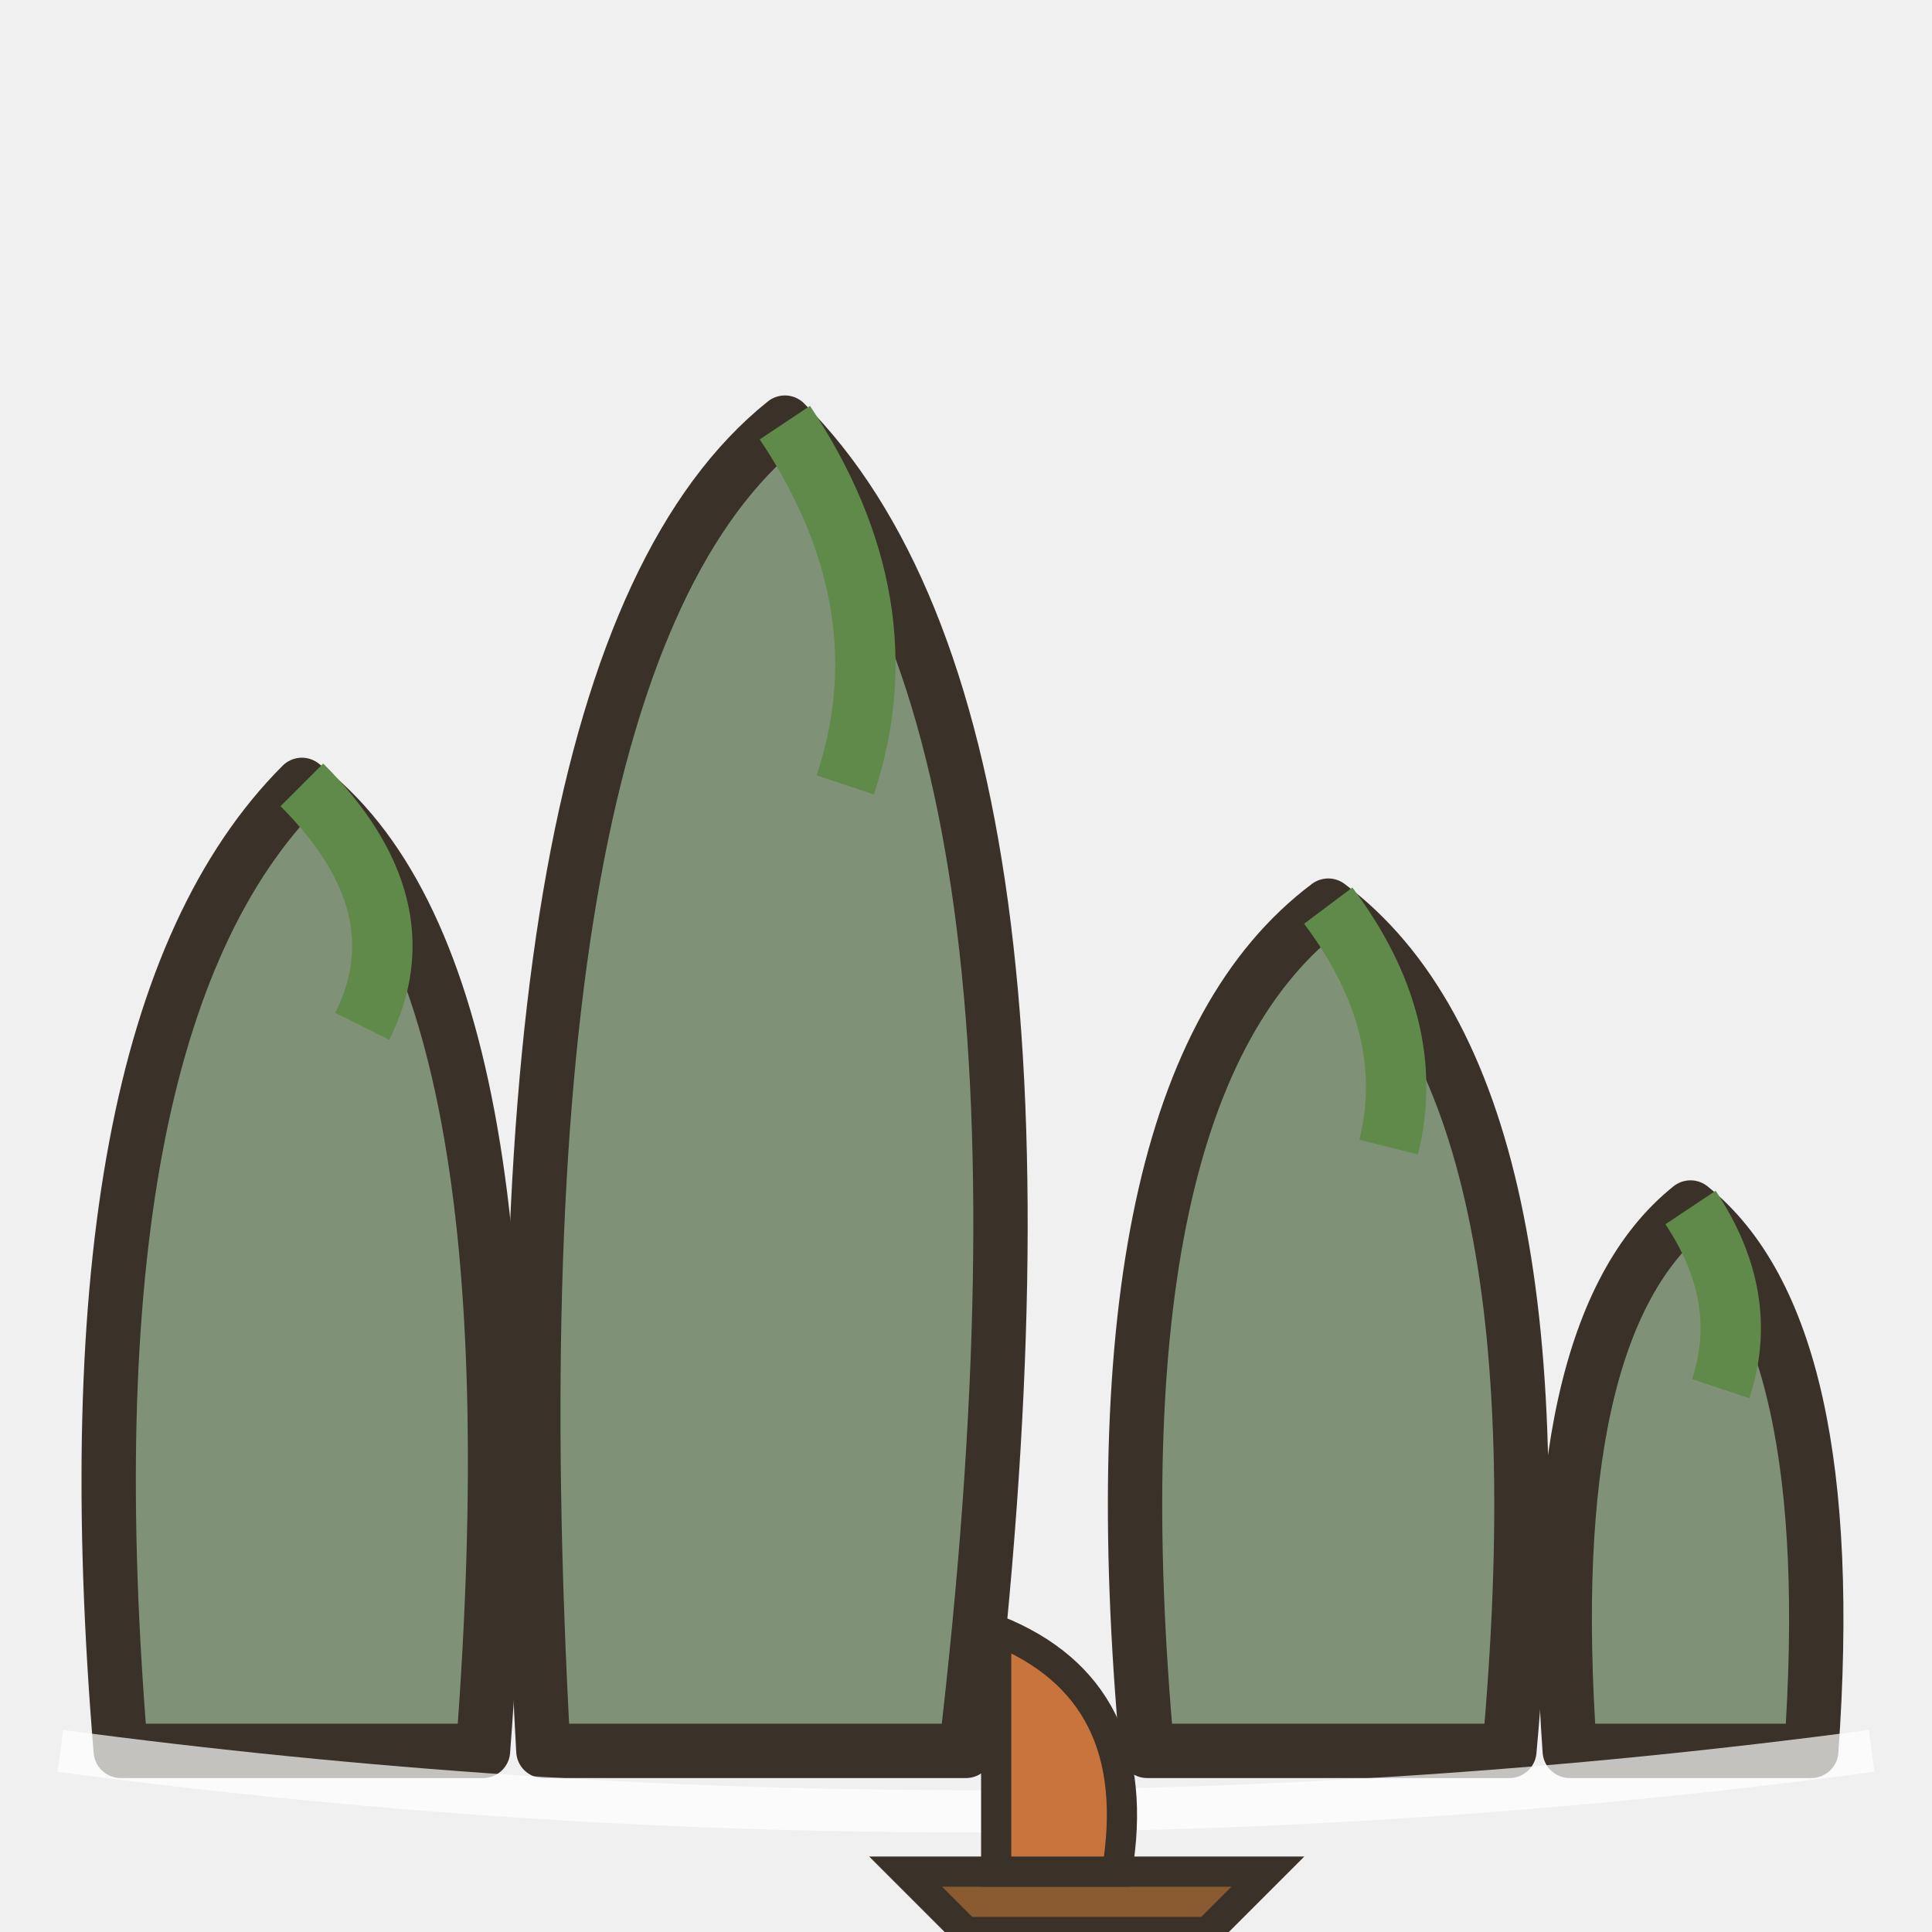
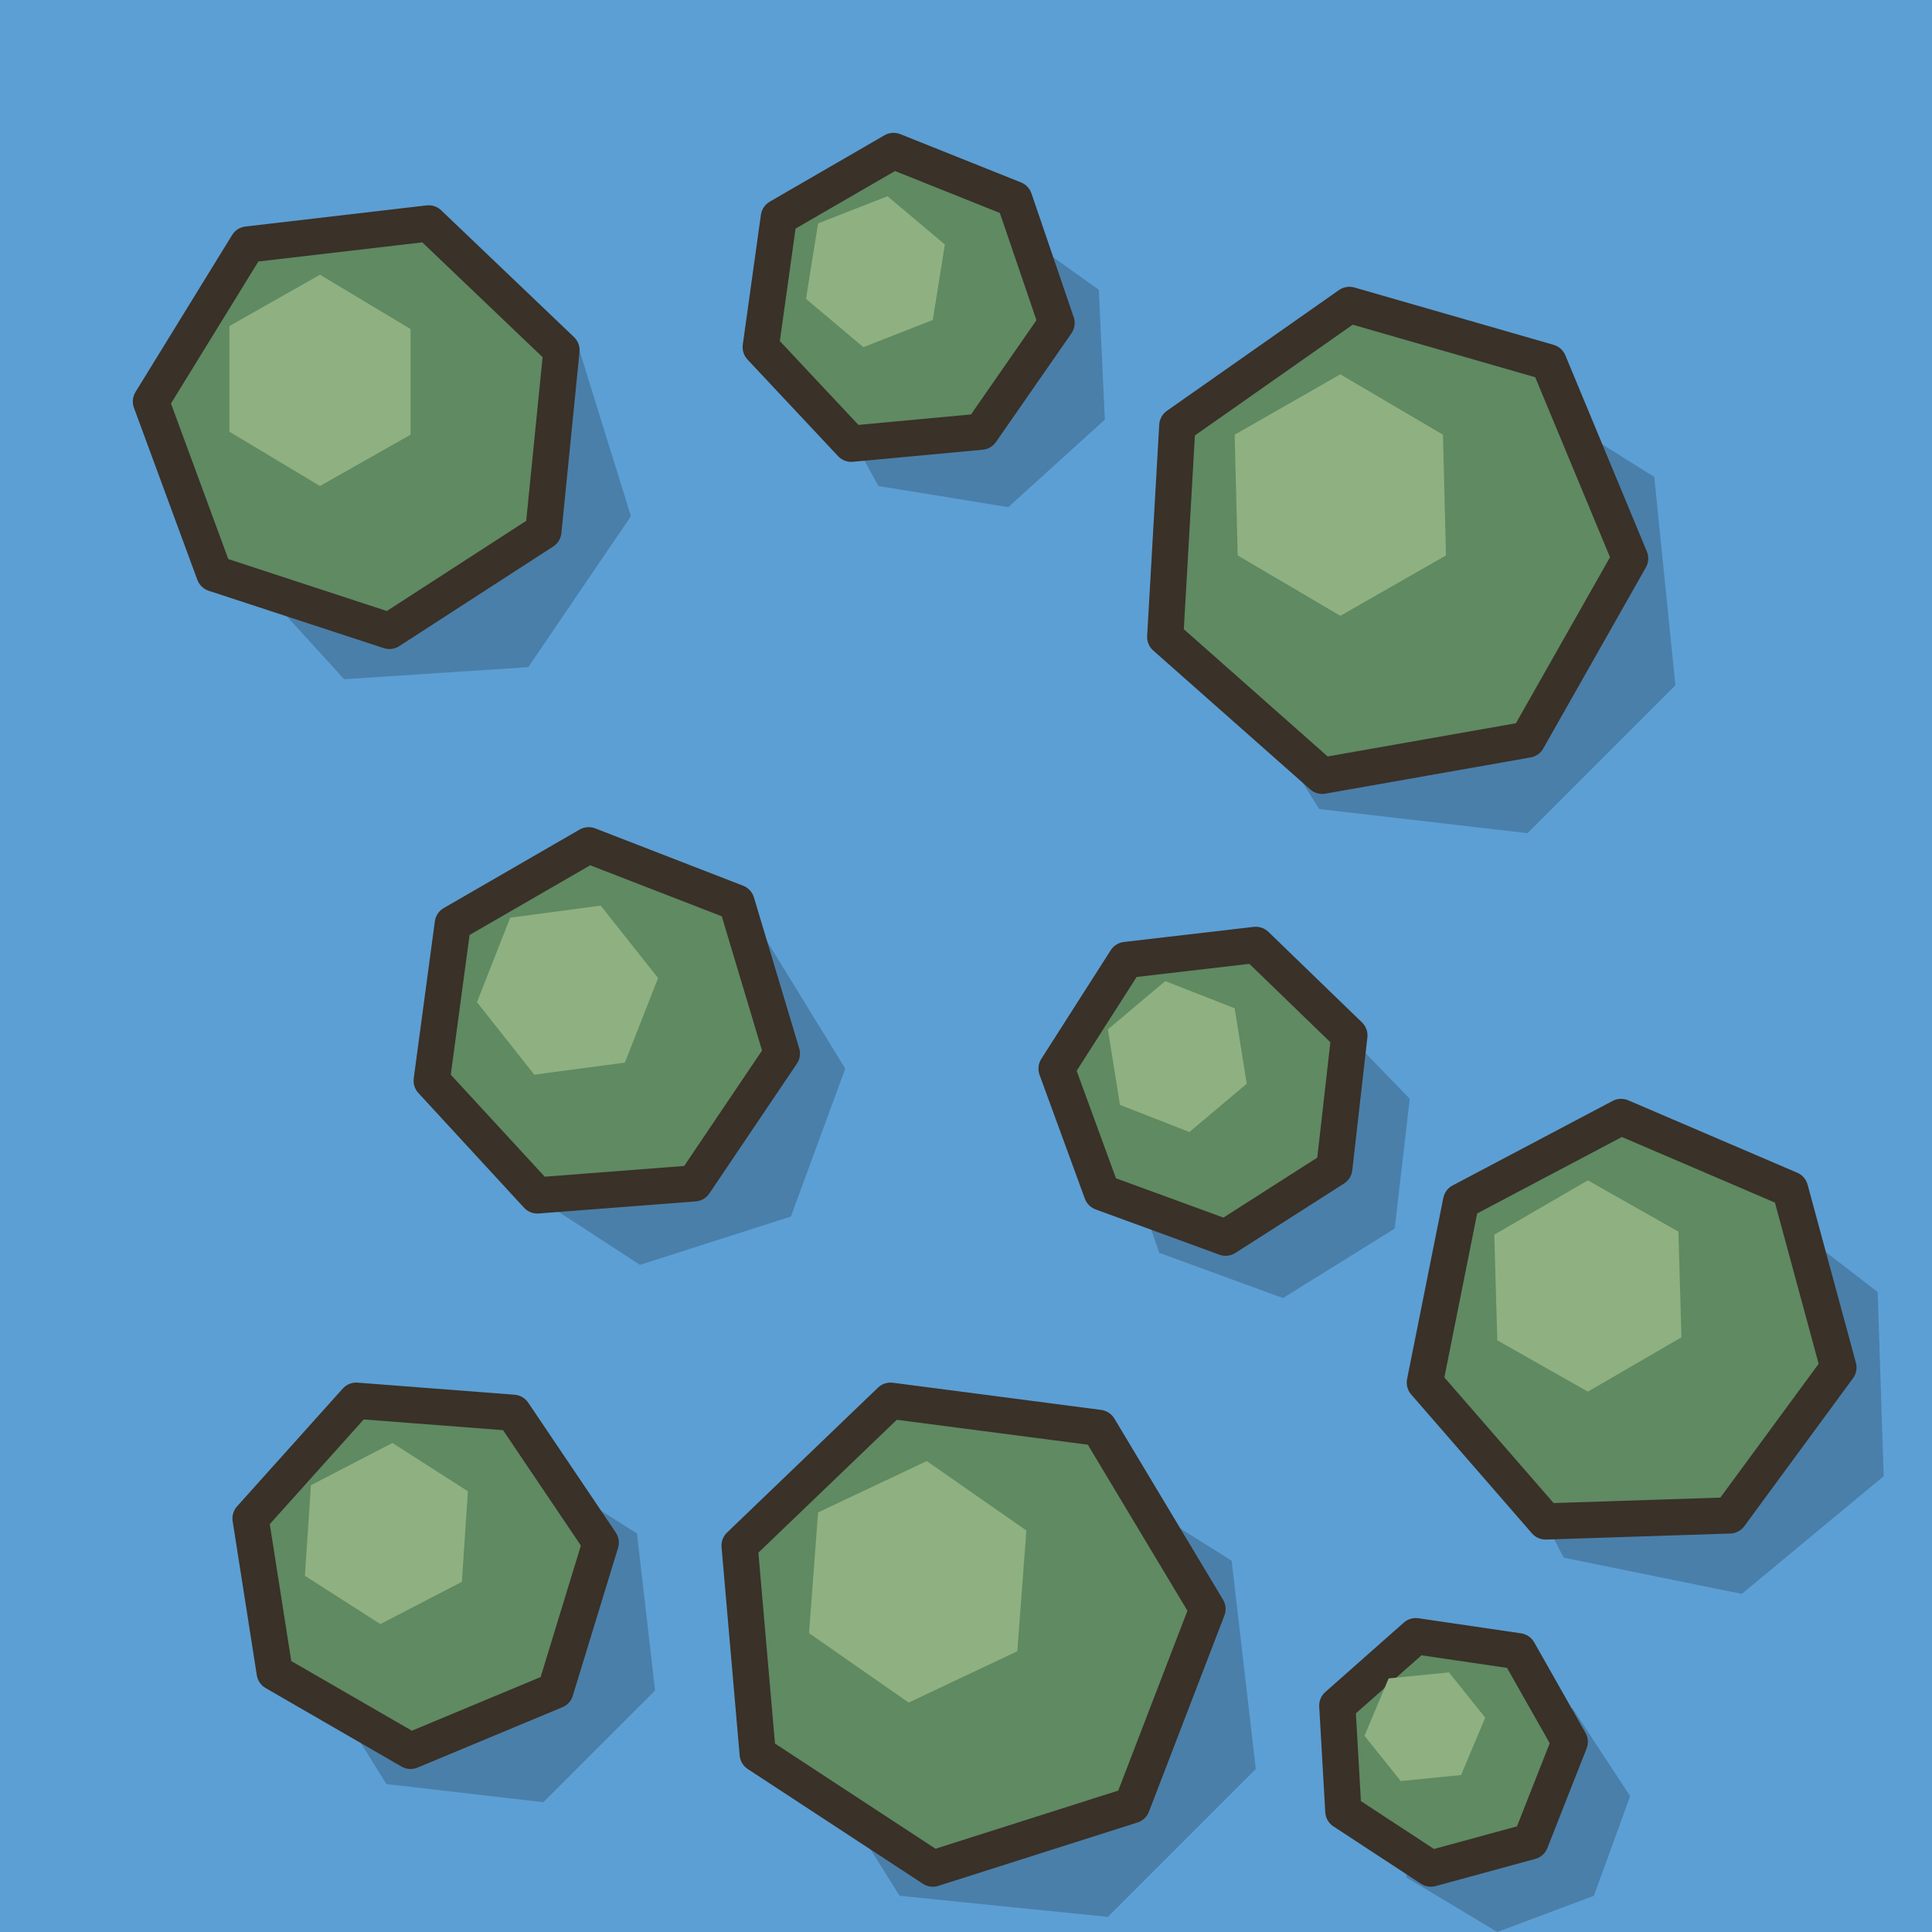
<svg xmlns="http://www.w3.org/2000/svg" width="64" height="64" viewBox="0 0 64 64">
-   <g fill="#7f9277" stroke="#3a3128" stroke-width="1.8" stroke-linejoin="round">
-     <path d="M4,58 Q2,34 10,26 Q18,32 16,58 Z" />
-     <path d="M18,58 Q16,22 26,14 Q36,24 32,58 Z" />
-     <path d="M38,58 Q36,36 44,30 Q52,36 50,58 Z" />
-     <path d="M52,58 Q51,44 56,40 Q61,44 60,58 Z" />
-   </g>
-   <path d="M10,26 Q14,30 12,34 M26,14 Q30,20 28,26 M44,30 Q47,34 46,38 M56,40 Q58,43 57,46" fill="none" stroke="#5f8a4a" stroke-width="2" />
-   <path d="M2,58 Q32,62 62,58" fill="none" stroke="#ffffff" stroke-width="1.4" opacity="0.7" />
-   <path d="M30,62 L42,62 L40,64 L32,64 Z" fill="#8a5a30" stroke="#3a3128" stroke-width="1" />
-   <path d="M33,62 L33,54 Q38,56 37,62 Z" fill="#c9733d" stroke="#3a3128" stroke-width="1" />
+   <path d="M0.0,0.0 L64.0,0.0 L64.0,64.0 L0.0,64.0 Z" fill="#5c9fd4" />
+   <path d="M17.5,22.1 L11.4,22.5 L7.3,18.0 L8.2,12.0 L13.5,9.0 L19.1,11.3 L20.9,17.1 Z" fill="#000000" opacity="0.2" />
+   <path d="M18.0,17.6 L12.9,20.9 L7.1,19.0 L5.0,13.3 L8.2,8.1 L14.2,7.4 L18.6,11.6 Z" fill="#5f8a62" stroke="#3a3128" stroke-width="1.2" stroke-linejoin="round" stroke-linecap="round" />
+   <path d="M10.6,16.1 L7.6,14.3 L7.6,10.8 L10.6,9.1 L13.6,10.9 L13.6,14.4 Z" fill="#8fb080" />
+   <path d="M36.6,13.9 L33.4,16.8 L29.1,16.1 L27.0,12.3 L28.7,8.3 L32.9,7.1 L36.4,9.6 Z" fill="#000000" opacity="0.2" />
+   <path d="M32.5,14.3 L28.2,14.7 L25.2,11.5 L25.8,7.2 L29.6,5.0 L33.6,6.6 L35.0,10.7 Z" fill="#5f8a62" stroke="#3a3128" stroke-width="1.2" stroke-linejoin="round" stroke-linecap="round" />
+   <path d="M28.6,11.5 L26.7,9.9 L27.1,7.4 L29.4,6.5 L31.3,8.1 L30.9,10.6 Z" fill="#8fb080" />
+   <path d="M55.5,22.7 L50.6,27.6 L43.7,26.8 L40.0,20.9 L42.4,14.3 L48.9,12.1 L54.8,15.8 Z" fill="#000000" opacity="0.2" />
+   <path d="M50.6,24.5 L43.8,25.7 L38.6,21.1 L39.0,14.1 L44.7,10.1 L51.3,12.0 L54.0,18.5 Z" fill="#5f8a62" stroke="#3a3128" stroke-width="1.2" stroke-linejoin="round" stroke-linecap="round" />
+   <path d="M47.9,18.4 L44.4,20.4 L41.0,18.4 L40.9,14.4 L44.4,12.4 L47.8,14.4 Z" fill="#8fb080" />
+   <path d="M21.2,41.9 L16.9,39.1 L16.4,33.9 L20.1,30.3 L25.3,31.0 L28.0,35.4 L26.2,40.3 Z" fill="#000000" opacity="0.2" />
+   <path d="M17.8,39.6 L14.3,35.8 L15.0,30.6 L19.5,28.0 L24.4,29.9 L25.9,34.9 L23.0,39.2 Z" fill="#5f8a62" stroke="#3a3128" stroke-width="1.2" stroke-linejoin="round" stroke-linecap="round" />
+   <path d="M20.7,35.2 L17.7,35.6 L15.8,33.2 L16.9,30.4 L19.9,30.0 L21.8,32.4 Z" fill="#8fb080" />
+   <path d="M42.5,43.0 L38.4,41.5 L37.0,37.4 L39.4,33.7 L43.7,33.3 L46.7,36.4 L46.2,40.7 Z" fill="#000000" opacity="0.2" />
+   <path d="M44.2,38.7 L40.6,41.0 L36.5,39.5 L35.0,35.4 L37.3,31.8 L41.6,31.3 L44.7,34.3 Z" fill="#5f8a62" stroke="#3a3128" stroke-width="1.2" stroke-linejoin="round" stroke-linecap="round" />
+   <path d="M41.3,35.9 L39.4,37.5 L37.1,36.6 L36.7,34.1 L38.6,32.5 L40.9,33.4 Z" fill="#8fb080" />
+   <path d="M57.7,52.8 L51.8,51.6 L49.0,46.2 L51.5,40.6 L57.4,39.1 L62.2,42.8 L62.4,48.9 Z" fill="#000000" opacity="0.2" />
+   <path d="M57.3,50.2 L51.2,50.4 L47.2,45.8 L48.4,39.8 L53.7,37.0 L59.3,39.4 L60.9,45.3 Z" fill="#5f8a62" stroke="#3a3128" stroke-width="1.2" stroke-linejoin="round" stroke-linecap="round" />
+   <path d="M52.6,46.1 L49.6,44.4 L49.5,40.9 L52.6,39.1 L55.6,40.8 L55.7,44.3 Z" fill="#8fb080" />
+   <path d="M21.7,56.0 L18.0,59.7 L12.8,59.1 L10.0,54.6 L11.8,49.7 L16.7,48.0 L21.1,50.8 Z" fill="#000000" opacity="0.2" />
+   <path d="M18.4,56.0 L13.6,58.0 L9.1,55.4 L8.3,50.3 L11.8,46.4 L17.0,46.8 L19.9,51.1 Z" fill="#5f8a62" stroke="#3a3128" stroke-width="1.2" stroke-linejoin="round" stroke-linecap="round" />
+   <path d="M15.3,52.4 L12.6,53.8 L10.1,52.2 L10.3,49.2 L13.0,47.8 L15.5,49.4 Z" fill="#8fb080" />
+   <path d="M36.7,63.5 L29.8,62.8 L26.1,56.9 L28.3,50.4 L34.9,48.0 L40.8,51.7 L41.6,58.6 Z" fill="#000000" opacity="0.2" />
+   <path d="M30.9,61.9 L25.1,58.1 L24.5,51.2 L29.5,46.4 L36.4,47.3 L40.0,53.3 L37.5,59.8 Z" fill="#5f8a62" stroke="#3a3128" stroke-width="1.2" stroke-linejoin="round" stroke-linecap="round" />
+   <path d="M33.7,54.7 L30.1,56.4 L26.8,54.1 L27.1,50.1 L30.7,48.4 L34.0,50.7 Z" fill="#8fb080" />
+   <path d="M52.8,62.8 L49.6,64.0 L46.6,62.2 L46.2,58.7 L48.7,56.2 L52.1,56.6 L54.0,59.5 Z" fill="#000000" opacity="0.2" />
+   <path d="M47.4,61.9 L44.5,60.0 L44.3,56.5 L46.9,54.2 L50.3,54.7 L52.0,57.7 L50.7,61.0 Z" fill="#5f8a62" stroke="#3a3128" stroke-width="1.2" stroke-linejoin="round" stroke-linecap="round" />
+   <path d="M46.4,59.0 L45.2,57.5 L46.0,55.6 L48.0,55.4 L49.2,56.9 L48.4,58.8 Z" fill="#8fb080" />
</svg>
